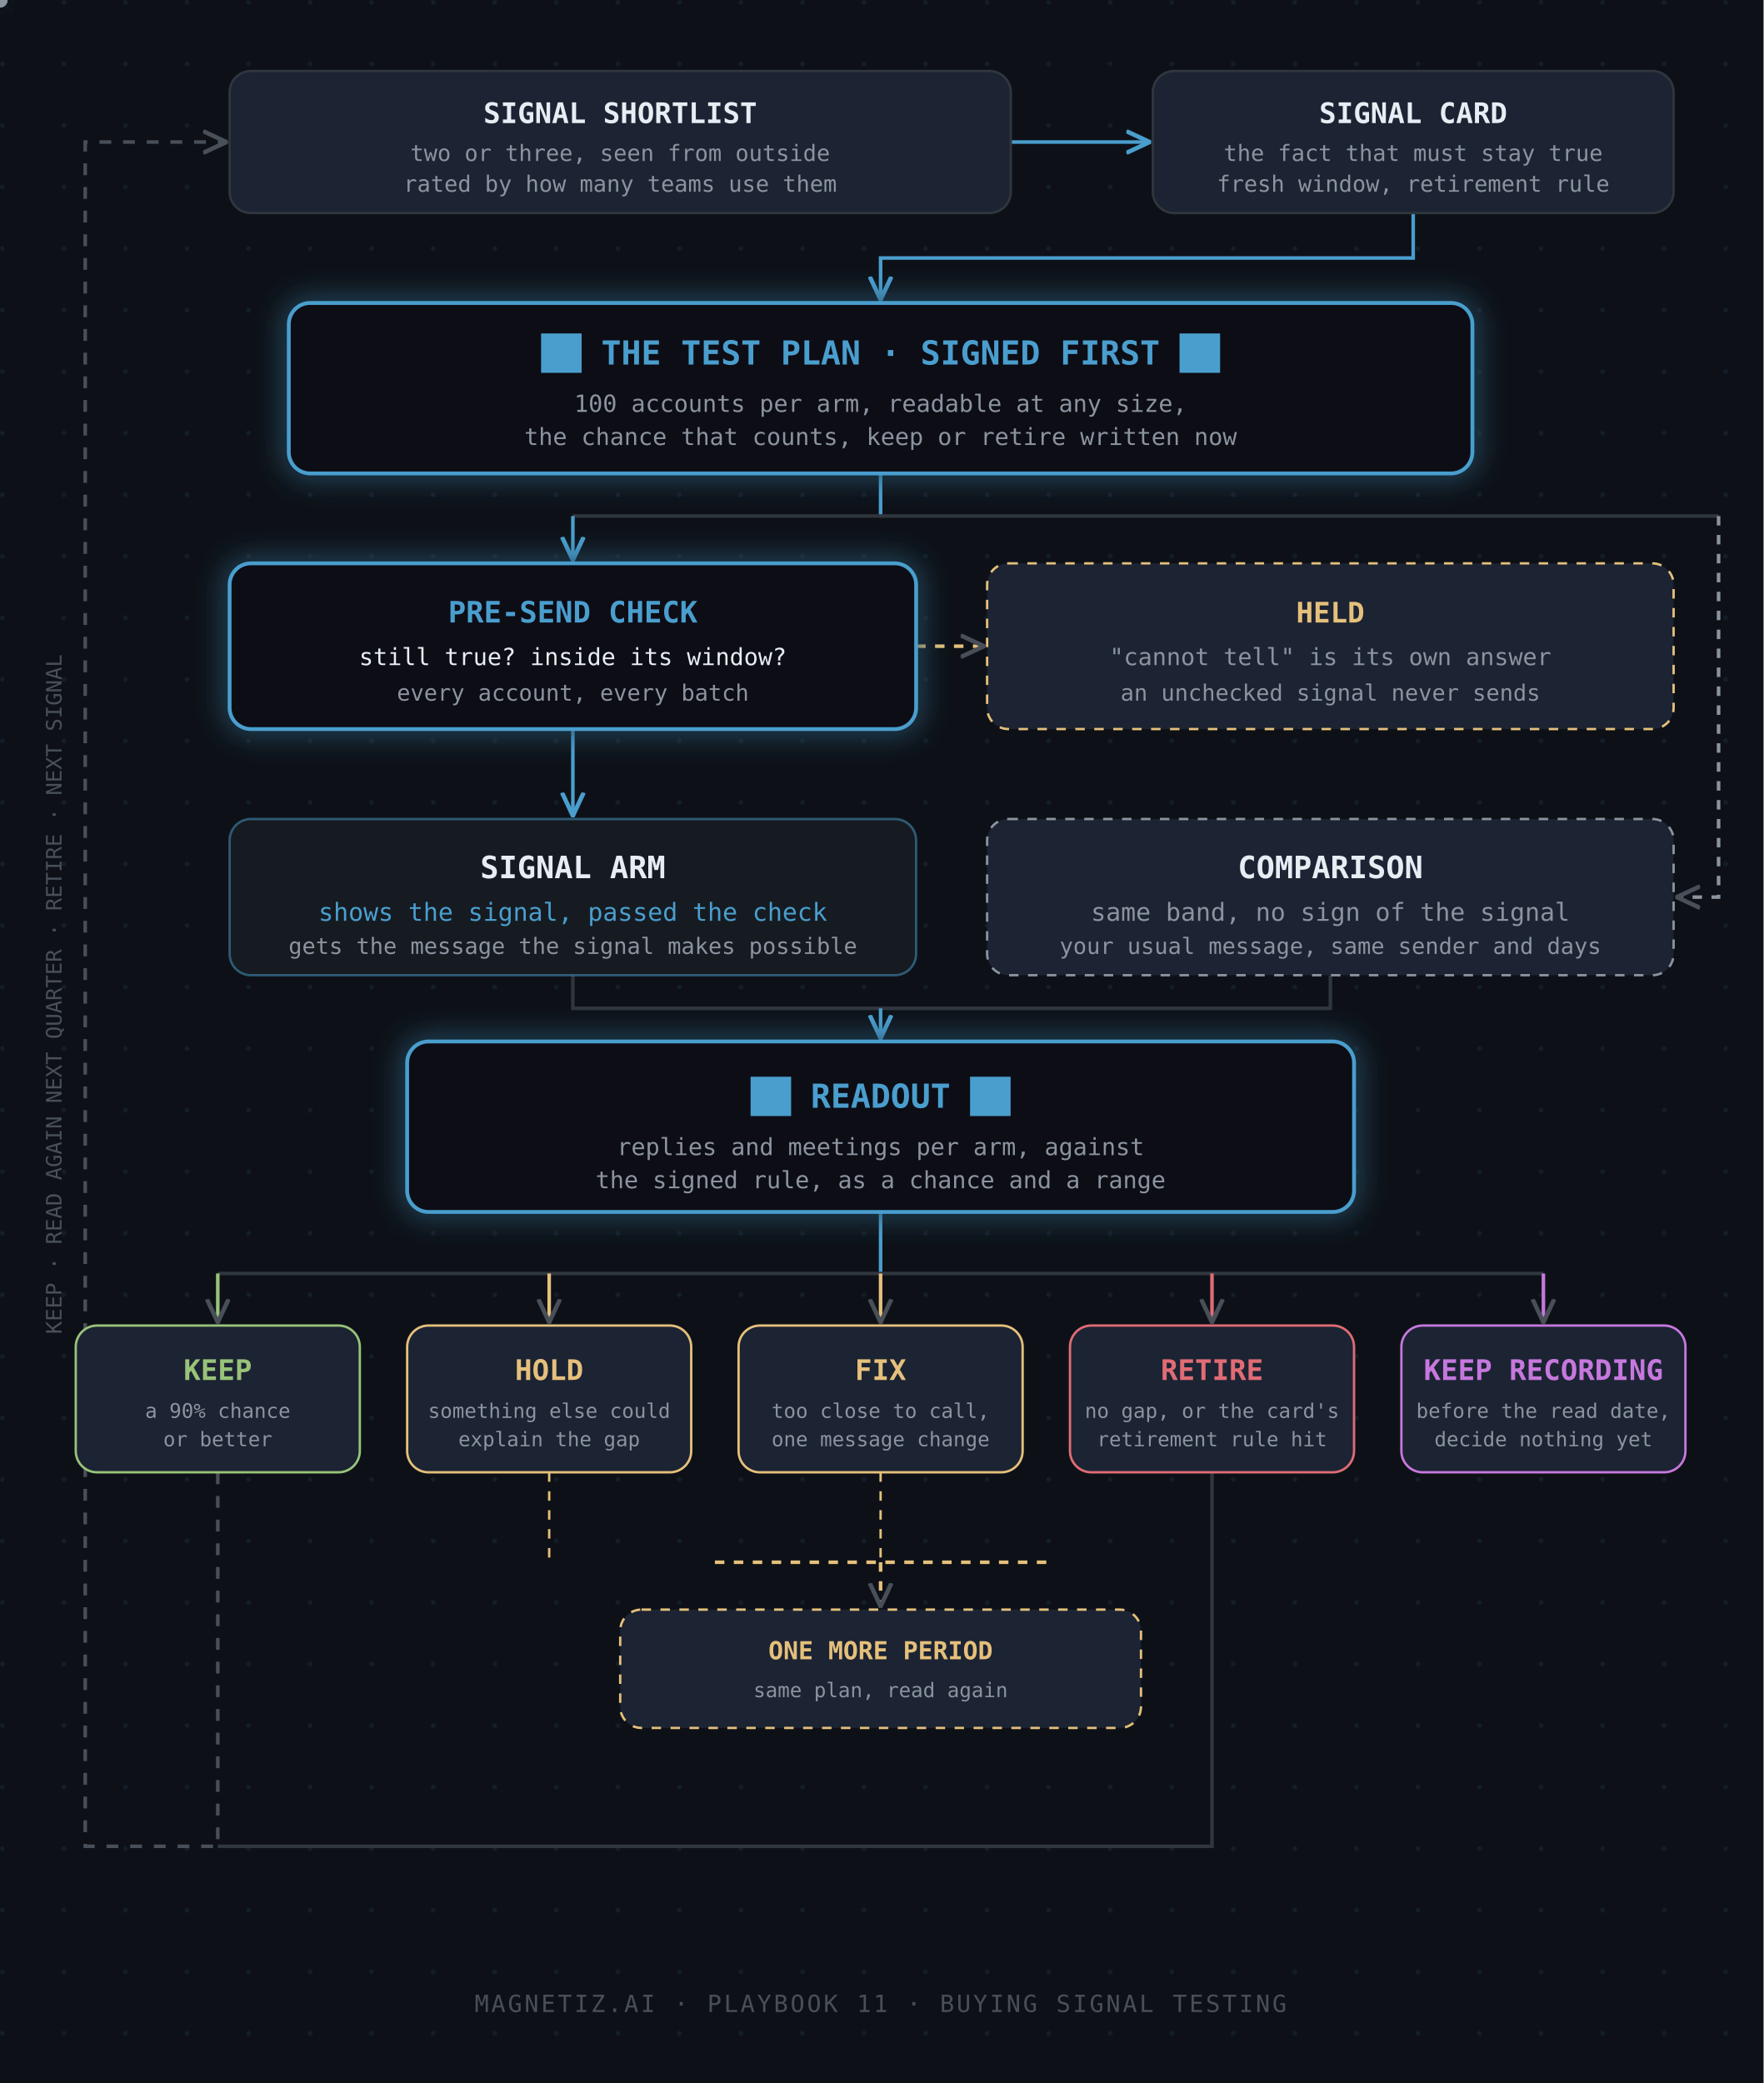
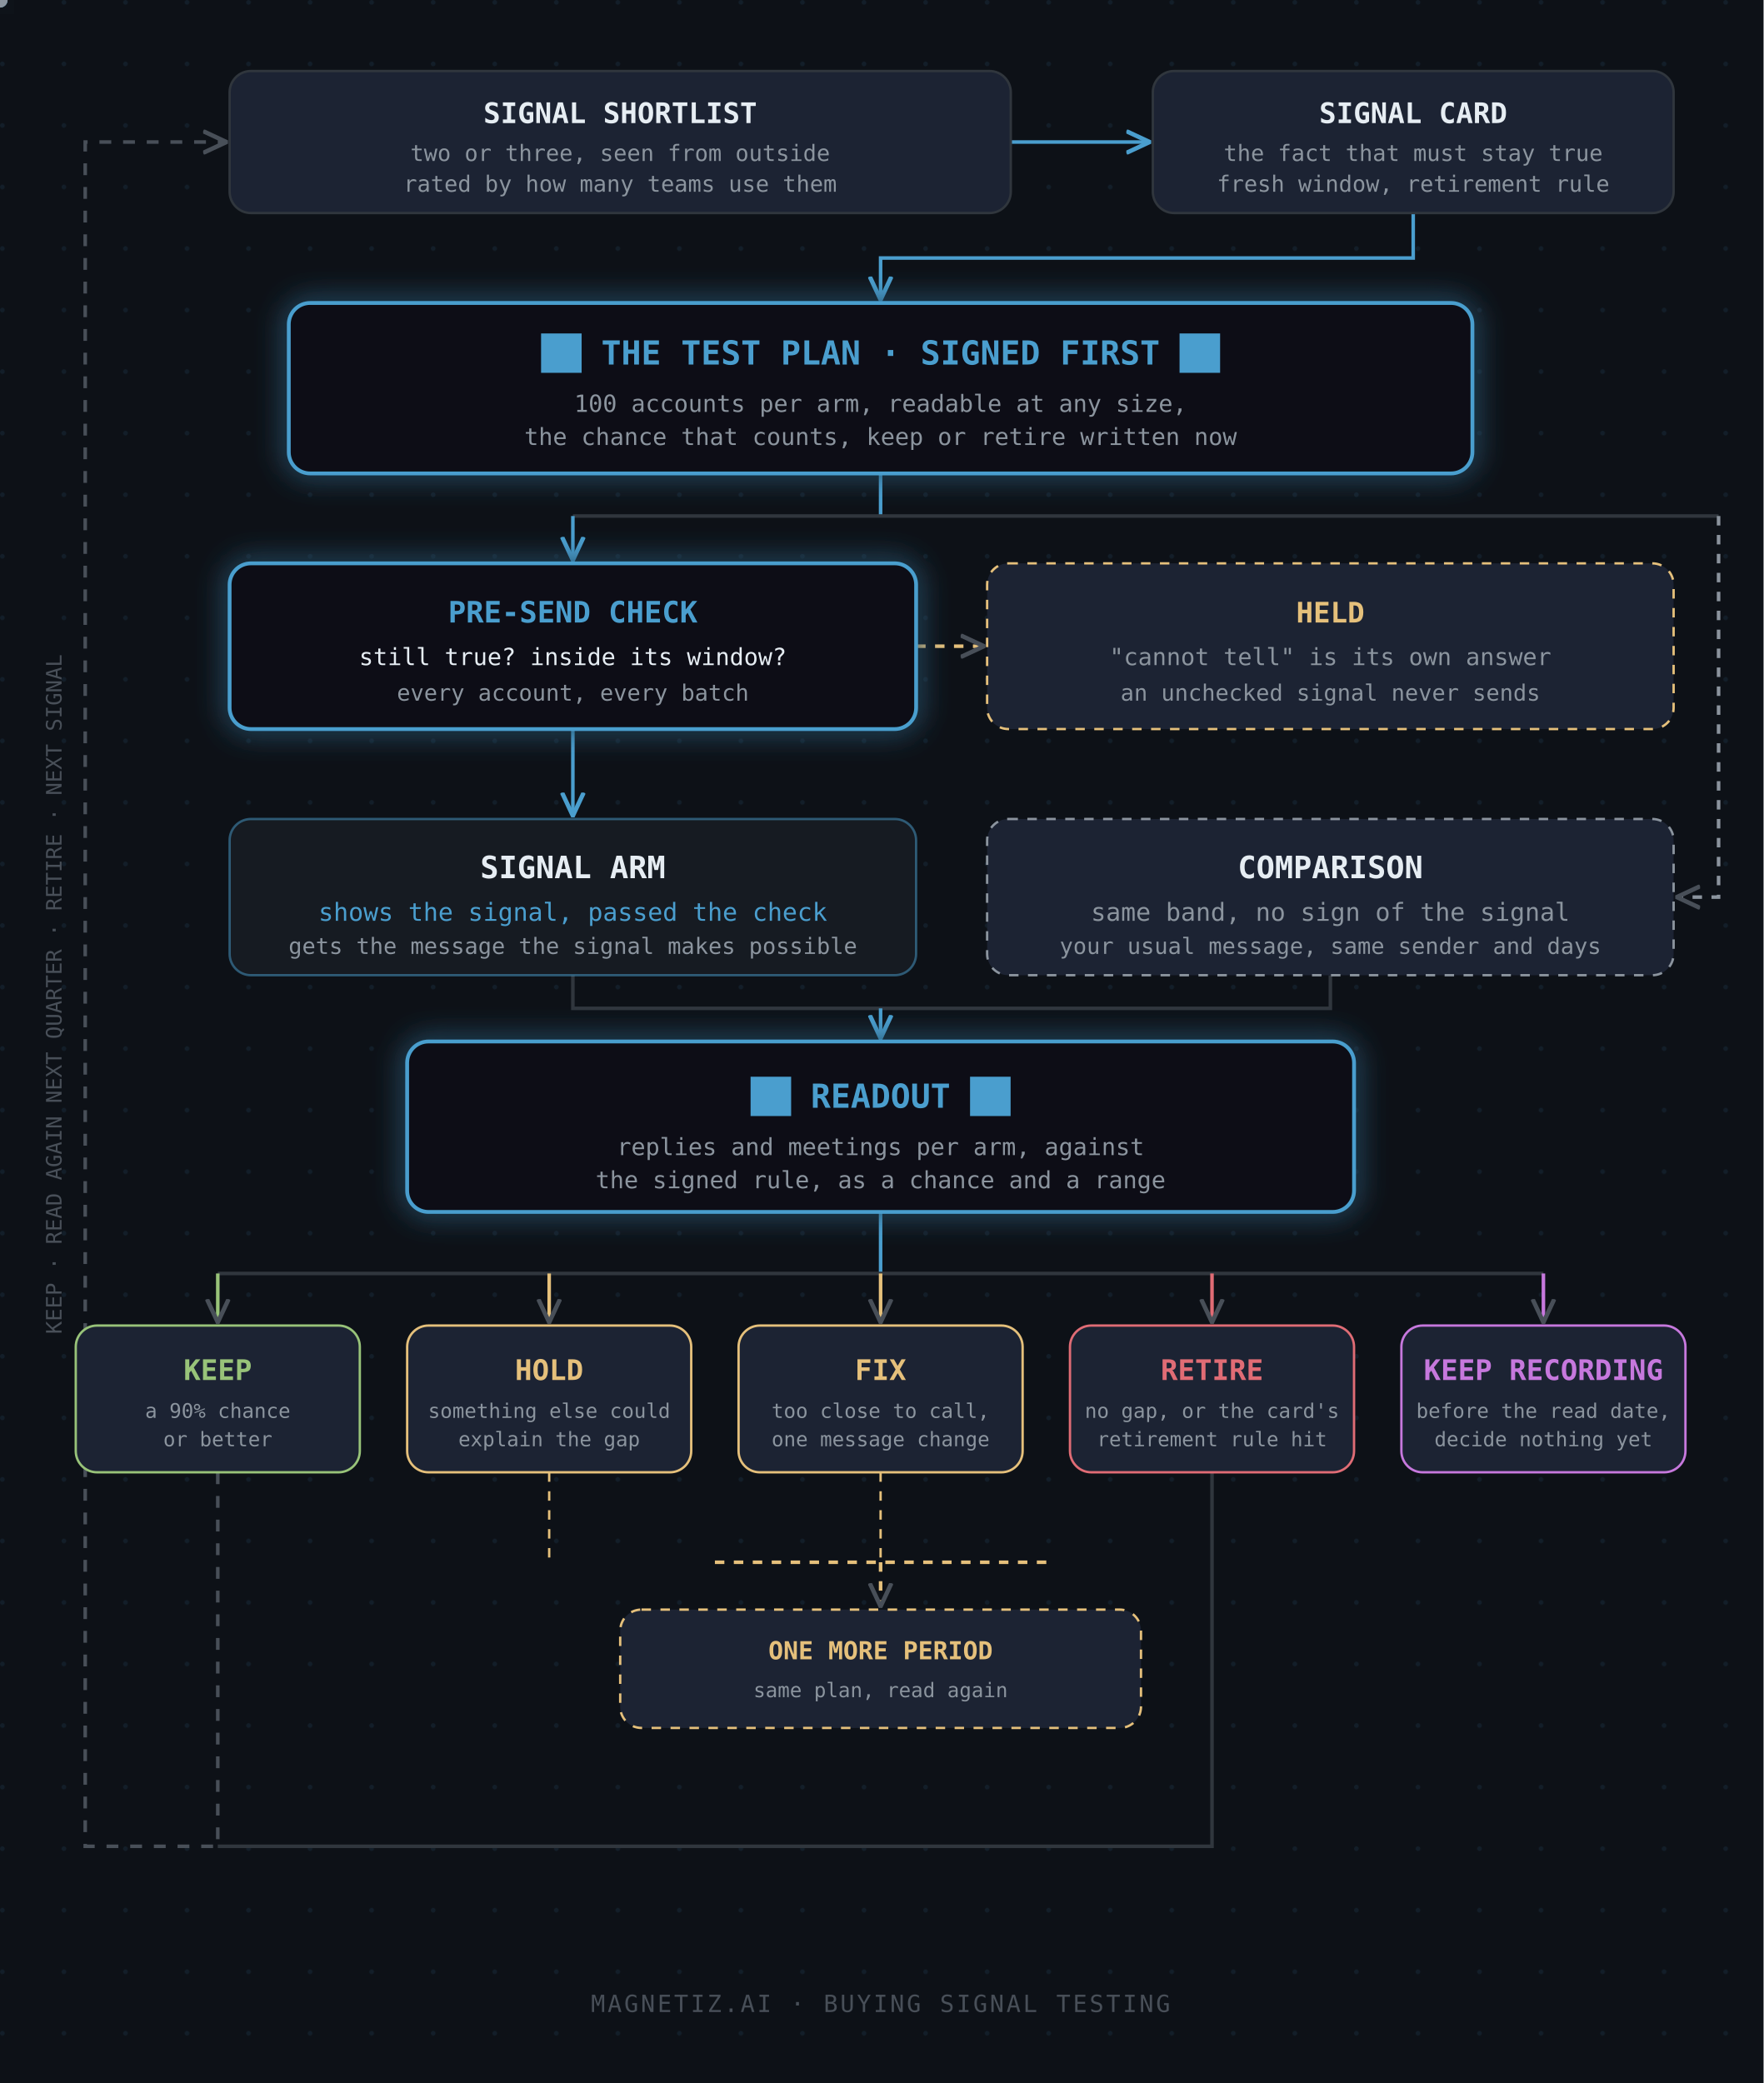
<svg xmlns="http://www.w3.org/2000/svg" viewBox="0 0 745 880" font-family="ui-monospace, SFMono-Regular, Menlo, 'JetBrains Mono', monospace" role="img" aria-label="The Buying Signal Testing Playbook workflow diagram">
  <defs>
    <marker id="p-arr" viewBox="0 0 8 8" refX="7" refY="4" markerWidth="7" markerHeight="7" orient="auto-start-reverse">
      <path d="M0,0.5 L7.5,4 L0,7.5" fill="none" stroke="#4A9ECE" stroke-width="1.4" />
    </marker>
    <marker id="p-arrdim" viewBox="0 0 8 8" refX="7" refY="4" markerWidth="7" markerHeight="7" orient="auto-start-reverse">
      <path d="M0,0.5 L7.5,4 L0,7.5" fill="none" stroke="#484F58" stroke-width="1.4" />
    </marker>
    <filter id="p-glow" x="-40%" y="-40%" width="180%" height="180%">
      <feGaussianBlur stdDeviation="6" result="b" />
      <feMerge>
        <feMergeNode in="b" />
        <feMergeNode in="SourceGraphic" />
      </feMerge>
    </filter>
    <pattern id="p-dots" width="26" height="26" patternUnits="userSpaceOnUse">
      <circle cx="1" cy="1" r="1" fill="rgba(74,158,206,0.10)" />
    </pattern>
  </defs>
  <rect width="745" height="880" fill="#0d1117" />
  <rect width="745" height="880" fill="url(#p-dots)" />
  <g class="dx" stroke="#30363d" stroke-width="1.5" fill="none">
    <path d="M427,60 H485" marker-end="url(#p-arr)" stroke="#4A9ECE" />
    <path d="M597,90 V109 H372 V126" marker-end="url(#p-arr)" stroke="#4A9ECE" />
    <path d="M372,200 V218" stroke="#4A9ECE" />
    <path d="M242,218 H726" />
    <path d="M242,218 V236" marker-end="url(#p-arr)" stroke="#4A9ECE" />
    <path d="M726,218 V379 H709" marker-end="url(#p-arrdim)" stroke="#8B949E" stroke-dasharray="4 4" />
    <path d="M387,273 H415" marker-end="url(#p-arrdim)" stroke="#E5C07B" stroke-dasharray="4 4" />
    <path d="M242,308 V344" marker-end="url(#p-arr)" stroke="#4A9ECE" />
    <path d="M242,412 V426 H562 V412" />
    <path d="M372,426 V438" marker-end="url(#p-arr)" stroke="#4A9ECE" />
    <path d="M372,512 V538" stroke="#4A9ECE" />
    <path d="M92,538 H652" />
    <path d="M92,538 V558" marker-end="url(#p-arrdim)" stroke="#98C379" />
    <path d="M232,538 V558" marker-end="url(#p-arrdim)" stroke="#E5C07B" />
    <path d="M372,538 V558" marker-end="url(#p-arrdim)" stroke="#E5C07B" />
    <path d="M512,538 V558" marker-end="url(#p-arrdim)" stroke="#E06C75" />
    <path d="M652,538 V558" marker-end="url(#p-arrdim)" stroke="#C678DD" />
    <path d="M302,660 H442" stroke="#E5C07B" stroke-dasharray="4 4" />
    <path d="M372,660 V678" marker-end="url(#p-arrdim)" stroke="#E5C07B" stroke-dasharray="4 4" />
    <path d="M512,622 V780 H92" />
    <path id="n-loopback" d="M92,622 V780 H36 V60 H95" stroke="#484F58" stroke-dasharray="5 5" marker-end="url(#p-arrdim)" />
  </g>
  <circle class="dx" r="3.2" fill="#4A9ECE" filter="url(#p-glow)">
    <animateMotion dur="9s" repeatCount="indefinite" path="M427,60 H485 M597,90 V109 H372 V218 H242 V426 H372 V538 H92 V558" />
  </circle>
  <circle class="dx" r="3.2" fill="#8B949E" filter="url(#p-glow)">
    <animateMotion dur="6s" repeatCount="indefinite" path="M372,218 H726 V379 H709" />
  </circle>
  <g id="n-shortlist" class="dx">
    <rect x="97" y="30" width="330" height="60" rx="9" fill="#1c2333" stroke="#30363d" />
    <text class="dx" x="262" y="52" text-anchor="middle" fill="#E6EDF3" font-size="12" font-weight="600">SIGNAL SHORTLIST</text>
    <text class="dx" x="262" y="68" text-anchor="middle" fill="#8B949E" font-size="9.5">two or three, seen from outside</text>
    <text class="dx" x="262" y="81" text-anchor="middle" fill="#8B949E" font-size="9.5">rated by how many teams use them</text>
  </g>
  <g id="n-card" class="dx">
    <rect x="487" y="30" width="220" height="60" rx="9" fill="#1c2333" stroke="#30363d" />
    <text class="dx" x="597" y="52" text-anchor="middle" fill="#E6EDF3" font-size="12" font-weight="600">SIGNAL CARD</text>
    <text class="dx" x="597" y="68" text-anchor="middle" fill="#8B949E" font-size="9.5">the fact that must stay true</text>
    <text class="dx" x="597" y="81" text-anchor="middle" fill="#8B949E" font-size="9.5">fresh window, retirement rule</text>
  </g>
  <g id="n-plan" class="dx">
    <g filter="url(#p-glow)">
      <rect x="122" y="128" width="500" height="72" rx="9" fill="#0d1117" stroke="#4A9ECE" stroke-width="1.6" />
    </g>
    <text class="dx" x="372" y="154" text-anchor="middle" fill="#4A9ECE" font-size="14" font-weight="800">██ THE TEST PLAN · SIGNED FIRST ██</text>
    <text class="dx" x="372" y="174" text-anchor="middle" fill="#8B949E" font-size="10">100 accounts per arm, readable at any size,</text>
    <text class="dx" x="372" y="188" text-anchor="middle" fill="#8B949E" font-size="10">the chance that counts, keep or retire written now</text>
  </g>
  <g id="n-check" class="dx">
    <g filter="url(#p-glow)">
      <rect x="97" y="238" width="290" height="70" rx="9" fill="#0d1117" stroke="#4A9ECE" stroke-width="1.6" />
    </g>
    <text class="dx" x="242" y="263" text-anchor="middle" fill="#4A9ECE" font-size="12.5" font-weight="800">PRE-SEND CHECK</text>
    <text class="dx" x="242" y="281" text-anchor="middle" fill="#E6EDF3" font-size="10">still true? inside its window?</text>
    <text class="dx" x="242" y="296" text-anchor="middle" fill="#8B949E" font-size="9.5">every account, every batch</text>
  </g>
  <g id="n-hold" class="dx">
    <rect x="417" y="238" width="290" height="70" rx="9" fill="#1c2333" stroke="#E5C07B" stroke-dasharray="4 4" />
    <text class="dx" x="562" y="263" text-anchor="middle" fill="#E5C07B" font-size="12" font-weight="700">HELD</text>
    <text class="dx" x="562" y="281" text-anchor="middle" fill="#8B949E" font-size="10">"cannot tell" is its own answer</text>
    <text class="dx" x="562" y="296" text-anchor="middle" fill="#8B949E" font-size="9.5">an unchecked signal never sends</text>
  </g>
  <g id="n-signal" class="dx">
    <rect x="97" y="346" width="290" height="66" rx="9" fill="#161b22" stroke="#4A9ECE" stroke-opacity="0.5" />
    <text class="dx" x="242" y="371" text-anchor="middle" fill="#E6EDF3" font-size="13" font-weight="700">SIGNAL ARM</text>
    <text class="dx" x="242" y="389" text-anchor="middle" fill="#4A9ECE" font-size="10.5">shows the signal, passed the check</text>
    <text class="dx" x="242" y="403" text-anchor="middle" fill="#8B949E" font-size="9.5">gets the message the signal makes possible</text>
  </g>
  <g id="n-compare" class="dx">
    <rect x="417" y="346" width="290" height="66" rx="9" fill="#1c2333" stroke="#8B949E" stroke-dasharray="4 4" />
    <text class="dx" x="562" y="371" text-anchor="middle" fill="#E6EDF3" font-size="13" font-weight="600">COMPARISON</text>
    <text class="dx" x="562" y="389" text-anchor="middle" fill="#8B949E" font-size="10.5">same band, no sign of the signal</text>
    <text class="dx" x="562" y="403" text-anchor="middle" fill="#8B949E" font-size="9.5">your usual message, same sender and days</text>
  </g>
  <g id="n-read" class="dx">
    <g filter="url(#p-glow)">
      <rect x="172" y="440" width="400" height="72" rx="9" fill="#0d1117" stroke="#4A9ECE" stroke-width="1.6" />
    </g>
    <text class="dx" x="372" y="468" text-anchor="middle" fill="#4A9ECE" font-size="14" font-weight="800">██ READOUT ██</text>
    <text class="dx" x="372" y="488" text-anchor="middle" fill="#8B949E" font-size="10">replies and meetings per arm, against</text>
    <text class="dx" x="372" y="502" text-anchor="middle" fill="#8B949E" font-size="10">the signed rule, as a chance and a range</text>
  </g>
  <g id="n-keep" class="dx">
    <rect x="32" y="560" width="120" height="62" rx="9" fill="#1c2333" stroke="#98C379" />
    <text class="dx" x="92" y="583" text-anchor="middle" fill="#98C379" font-size="12" font-weight="700">KEEP</text>
    <text class="dx" x="92" y="599" text-anchor="middle" fill="#8B949E" font-size="8.5">a 90% chance</text>
    <text class="dx" x="92" y="611" text-anchor="middle" fill="#8B949E" font-size="8.5">or better</text>
  </g>
  <g id="n-another" class="dx">
    <rect x="172" y="560" width="120" height="62" rx="9" fill="#1c2333" stroke="#E5C07B" />
    <text class="dx" x="232" y="583" text-anchor="middle" fill="#E5C07B" font-size="12" font-weight="700">HOLD</text>
    <text class="dx" x="232" y="599" text-anchor="middle" fill="#8B949E" font-size="8.5">something else could</text>
    <text class="dx" x="232" y="611" text-anchor="middle" fill="#8B949E" font-size="8.5">explain the gap</text>
  </g>
  <g id="n-fix" class="dx">
    <rect x="312" y="560" width="120" height="62" rx="9" fill="#1c2333" stroke="#E5C07B" />
    <text class="dx" x="372" y="583" text-anchor="middle" fill="#E5C07B" font-size="12" font-weight="700">FIX</text>
    <text class="dx" x="372" y="599" text-anchor="middle" fill="#8B949E" font-size="8.5">too close to call,</text>
    <text class="dx" x="372" y="611" text-anchor="middle" fill="#8B949E" font-size="8.5">one message change</text>
  </g>
  <g id="n-retire" class="dx">
    <rect x="452" y="560" width="120" height="62" rx="9" fill="#1c2333" stroke="#E06C75" />
    <text class="dx" x="512" y="583" text-anchor="middle" fill="#E06C75" font-size="12" font-weight="700">RETIRE</text>
    <text class="dx" x="512" y="599" text-anchor="middle" fill="#8B949E" font-size="8.5">no gap, or the card's</text>
    <text class="dx" x="512" y="611" text-anchor="middle" fill="#8B949E" font-size="8.5">retirement rule hit</text>
  </g>
  <g id="n-record" class="dx">
    <rect x="592" y="560" width="120" height="62" rx="9" fill="#1c2333" stroke="#C678DD" />
    <text class="dx" x="652" y="583" text-anchor="middle" fill="#C678DD" font-size="12" font-weight="700">KEEP RECORDING</text>
    <text class="dx" x="652" y="599" text-anchor="middle" fill="#8B949E" font-size="8.5">before the read date,</text>
    <text class="dx" x="652" y="611" text-anchor="middle" fill="#8B949E" font-size="8.5">decide nothing yet</text>
  </g>
  <g class="dx">
    <path d="M232,622 V660" stroke="#E5C07B" stroke-dasharray="4 4" fill="none" />
    <path d="M372,622 V660" stroke="#E5C07B" stroke-dasharray="4 4" fill="none" />
  </g>
  <g id="n-again" class="dx">
    <rect x="262" y="680" width="220" height="50" rx="9" fill="#1c2333" stroke="#E5C07B" stroke-dasharray="4 4" />
    <text class="dx" x="372" y="701" text-anchor="middle" fill="#E5C07B" font-size="10.5" font-weight="700">ONE MORE PERIOD</text>
    <text class="dx" x="372" y="717" text-anchor="middle" fill="#8B949E" font-size="8.5">same plan, read again</text>
  </g>
  <text class="dx" x="26" y="420" text-anchor="middle" fill="#484F58" font-size="9" transform="rotate(-90 26 420)">KEEP · READ AGAIN NEXT QUARTER · RETIRE · NEXT SIGNAL</text>
-   <text class="dx" x="372" y="850" text-anchor="middle" fill="#484F58" font-size="10" letter-spacing="1">MAGNETIZ.AI · PLAYBOOK 11 · BUYING SIGNAL TESTING</text>
+   <text class="dx" x="372" y="850" text-anchor="middle" fill="#484F58" font-size="10" letter-spacing="1">MAGNETIZ.AI · BUYING SIGNAL TESTING</text>
</svg>
